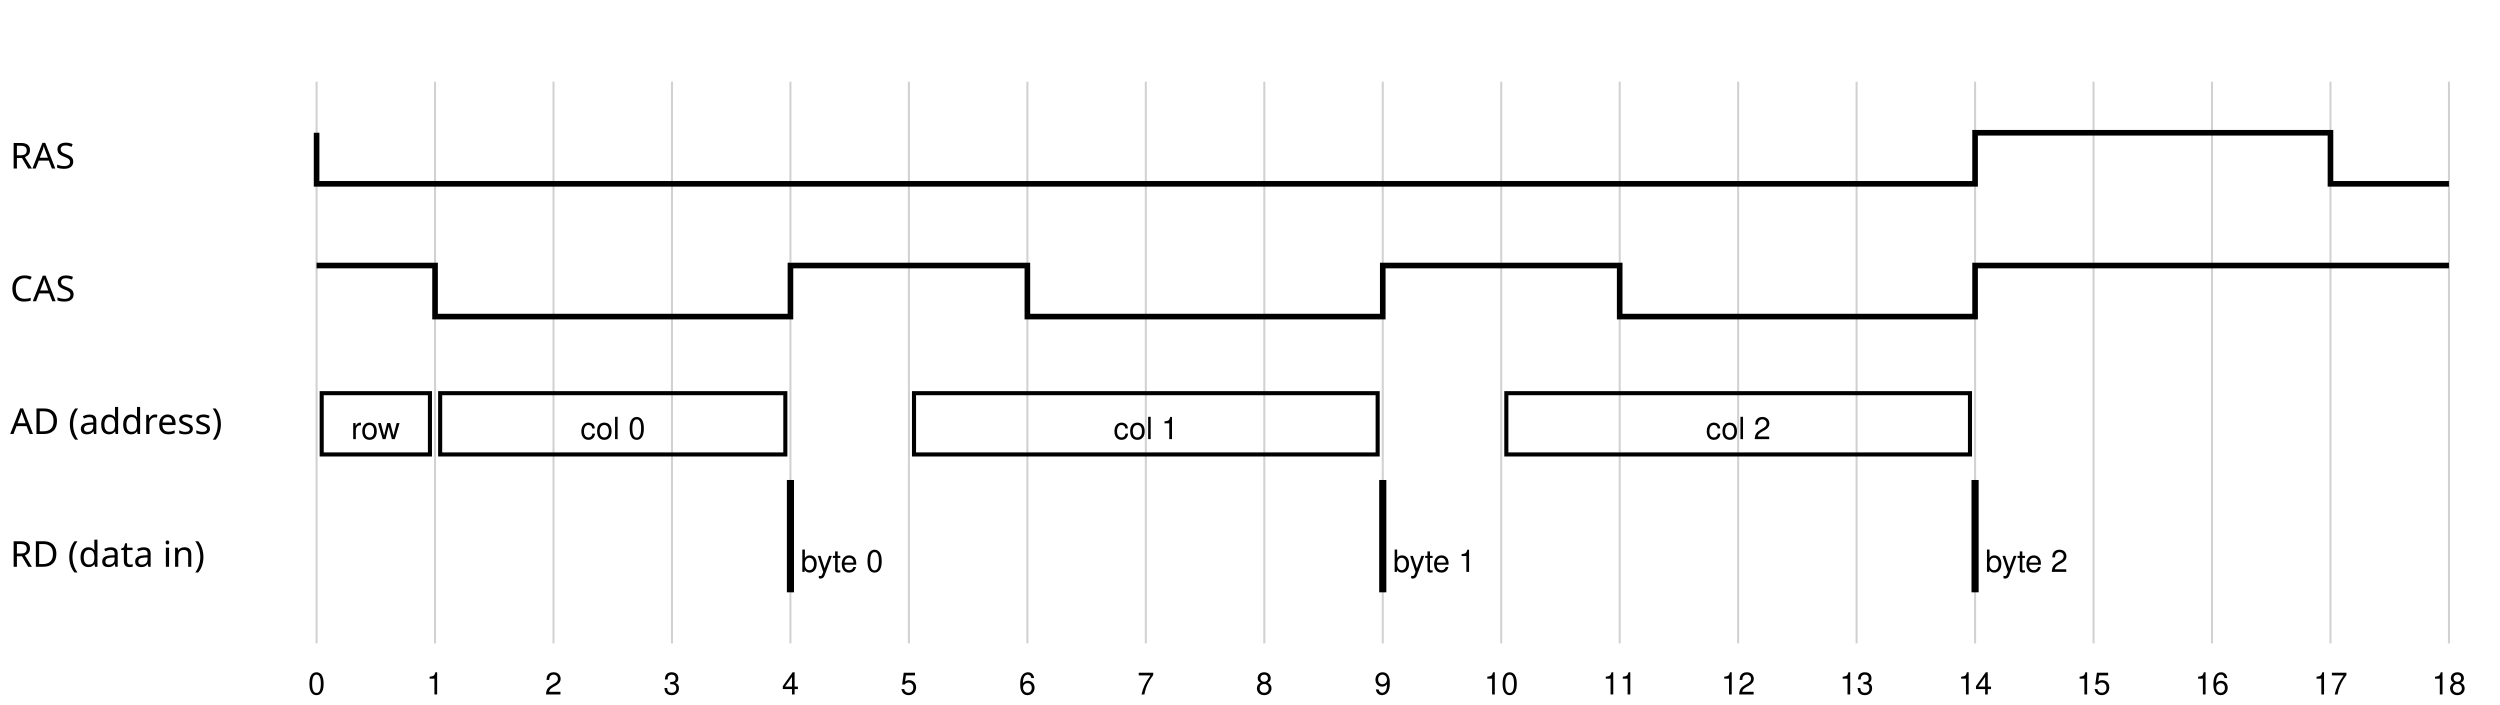
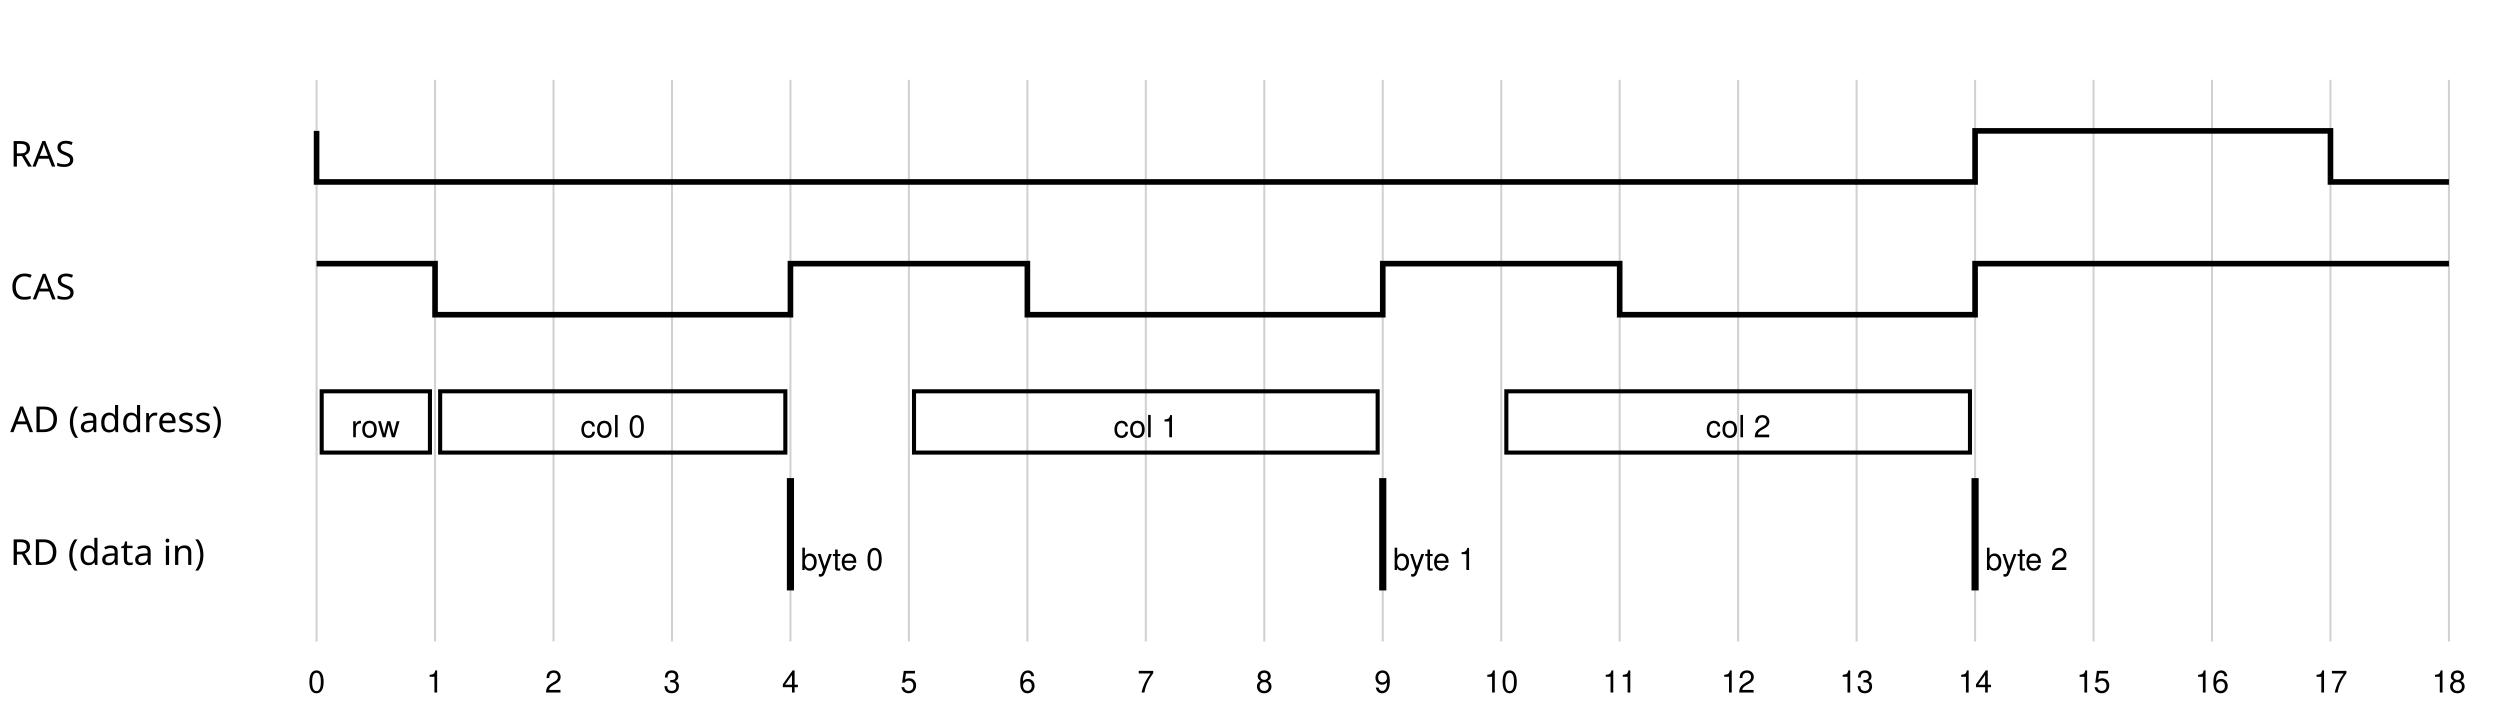
- <svg xmlns="http://www.w3.org/2000/svg" width="489.6" height="138" preserveAspectRatio="xMinYMin meet" viewBox="0 0 489 138" version="1.0" fill-rule="evenodd">
+ <svg xmlns="http://www.w3.org/2000/svg" width="900.0" height="253.676" preserveAspectRatio="xMinYMin meet" viewBox="0 0 900 253" version="1.0" fill-rule="evenodd">
  <clipPath id="clip">
-     <rect x="0" y="0" width="489.6" height="138" />
+     <rect x="0" y="0" width="900.0" height="253.676" />
  </clipPath>
-   <g id="group" transform="scale(1,-1) translate(0,-138)" style="clip-path: url(#clip)">
-     <g transform="">
+   <g id="group" transform="scale(1,-1) translate(0,-253)" style="clip-path: url(#clip)">
+     <g transform=" matrix(1.838235,0,0,1.838235,0,0)">
      <rect x="-6" y="-6" width="501.6" height="150" style="stroke: none; stroke-linecap: butt; stroke-width: 1; fill: rgb(100%,100%,100%); fill-rule: evenodd;" />
      <path d="M 62,12 L 62,122 Z" style="stroke: rgb(82%,82%,82%); stroke-linecap: butt; stroke-width: 0.4;" />
      <text x="60.332" y="2" style="font-family: Helvetica; font-size: 6px;fill: rgb(0%,0%,0%); stroke:none;" transform="translate(0,4) scale(1,-1)">0</text>
      <path d="M 85.2,12 L 85.2,122 Z" style="stroke: rgb(82%,82%,82%); stroke-linecap: butt; stroke-width: 0.4;" />
      <text x="83.532" y="2" style="font-family: Helvetica; font-size: 6px;fill: rgb(0%,0%,0%); stroke:none;" transform="translate(0,4) scale(1,-1)">1</text>
      <path d="M 108.4,12 L 108.4,122 Z" style="stroke: rgb(82%,82%,82%); stroke-linecap: butt; stroke-width: 0.4;" />
      <text x="106.732" y="2" style="font-family: Helvetica; font-size: 6px;fill: rgb(0%,0%,0%); stroke:none;" transform="translate(0,4) scale(1,-1)">2</text>
      <path d="M 131.6,12 L 131.6,122 Z" style="stroke: rgb(82%,82%,82%); stroke-linecap: butt; stroke-width: 0.4;" />
      <text x="129.932" y="2" style="font-family: Helvetica; font-size: 6px;fill: rgb(0%,0%,0%); stroke:none;" transform="translate(0,4) scale(1,-1)">3</text>
      <path d="M 154.8,12 L 154.8,122 Z" style="stroke: rgb(82%,82%,82%); stroke-linecap: butt; stroke-width: 0.4;" />
      <text x="153.132" y="2" style="font-family: Helvetica; font-size: 6px;fill: rgb(0%,0%,0%); stroke:none;" transform="translate(0,4) scale(1,-1)">4</text>
      <path d="M 178,12 L 178,122 Z" style="stroke: rgb(82%,82%,82%); stroke-linecap: butt; stroke-width: 0.4;" />
      <text x="176.332" y="2" style="font-family: Helvetica; font-size: 6px;fill: rgb(0%,0%,0%); stroke:none;" transform="translate(0,4) scale(1,-1)">5</text>
      <path d="M 201.2,12 L 201.2,122 Z" style="stroke: rgb(82%,82%,82%); stroke-linecap: butt; stroke-width: 0.4;" />
      <text x="199.532" y="2" style="font-family: Helvetica; font-size: 6px;fill: rgb(0%,0%,0%); stroke:none;" transform="translate(0,4) scale(1,-1)">6</text>
      <path d="M 224.4,12 L 224.4,122 Z" style="stroke: rgb(82%,82%,82%); stroke-linecap: butt; stroke-width: 0.4;" />
      <text x="222.732" y="2" style="font-family: Helvetica; font-size: 6px;fill: rgb(0%,0%,0%); stroke:none;" transform="translate(0,4) scale(1,-1)">7</text>
      <path d="M 247.6,12 L 247.6,122 Z" style="stroke: rgb(82%,82%,82%); stroke-linecap: butt; stroke-width: 0.4;" />
      <text x="245.932" y="2" style="font-family: Helvetica; font-size: 6px;fill: rgb(0%,0%,0%); stroke:none;" transform="translate(0,4) scale(1,-1)">8</text>
      <path d="M 270.8,12 L 270.8,122 Z" style="stroke: rgb(82%,82%,82%); stroke-linecap: butt; stroke-width: 0.4;" />
      <text x="269.132" y="2" style="font-family: Helvetica; font-size: 6px;fill: rgb(0%,0%,0%); stroke:none;" transform="translate(0,4) scale(1,-1)">9</text>
      <path d="M 294,12 L 294,122 Z" style="stroke: rgb(82%,82%,82%); stroke-linecap: butt; stroke-width: 0.4;" />
      <text x="290.664" y="2" style="font-family: Helvetica; font-size: 6px;fill: rgb(0%,0%,0%); stroke:none;" transform="translate(0,4) scale(1,-1)">10</text>
      <path d="M 317.2,12 L 317.2,122 Z" style="stroke: rgb(82%,82%,82%); stroke-linecap: butt; stroke-width: 0.4;" />
      <text x="313.864" y="2" style="font-family: Helvetica; font-size: 6px;fill: rgb(0%,0%,0%); stroke:none;" transform="translate(0,4) scale(1,-1)">11</text>
      <path d="M 340.4,12 L 340.4,122 Z" style="stroke: rgb(82%,82%,82%); stroke-linecap: butt; stroke-width: 0.4;" />
      <text x="337.064" y="2" style="font-family: Helvetica; font-size: 6px;fill: rgb(0%,0%,0%); stroke:none;" transform="translate(0,4) scale(1,-1)">12</text>
      <path d="M 363.6,12 L 363.6,122 Z" style="stroke: rgb(82%,82%,82%); stroke-linecap: butt; stroke-width: 0.4;" />
      <text x="360.264" y="2" style="font-family: Helvetica; font-size: 6px;fill: rgb(0%,0%,0%); stroke:none;" transform="translate(0,4) scale(1,-1)">13</text>
      <path d="M 386.8,12 L 386.8,122 Z" style="stroke: rgb(82%,82%,82%); stroke-linecap: butt; stroke-width: 0.4;" />
      <text x="383.464" y="2" style="font-family: Helvetica; font-size: 6px;fill: rgb(0%,0%,0%); stroke:none;" transform="translate(0,4) scale(1,-1)">14</text>
      <path d="M 410,12 L 410,122 Z" style="stroke: rgb(82%,82%,82%); stroke-linecap: butt; stroke-width: 0.4;" />
      <text x="406.664" y="2" style="font-family: Helvetica; font-size: 6px;fill: rgb(0%,0%,0%); stroke:none;" transform="translate(0,4) scale(1,-1)">15</text>
      <path d="M 433.2,12 L 433.2,122 Z" style="stroke: rgb(82%,82%,82%); stroke-linecap: butt; stroke-width: 0.4;" />
      <text x="429.864" y="2" style="font-family: Helvetica; font-size: 6px;fill: rgb(0%,0%,0%); stroke:none;" transform="translate(0,4) scale(1,-1)">16</text>
      <path d="M 456.4,12 L 456.4,122 Z" style="stroke: rgb(82%,82%,82%); stroke-linecap: butt; stroke-width: 0.4;" />
      <text x="453.064" y="2" style="font-family: Helvetica; font-size: 6px;fill: rgb(0%,0%,0%); stroke:none;" transform="translate(0,4) scale(1,-1)">17</text>
      <path d="M 479.6,12 L 479.6,122 Z" style="stroke: rgb(82%,82%,82%); stroke-linecap: butt; stroke-width: 0.4;" />
      <text x="476.264" y="2" style="font-family: Helvetica; font-size: 6px;fill: rgb(0%,0%,0%); stroke:none;" transform="translate(0,4) scale(1,-1)">18</text>
      <text x="2" y="105" style="font-family: Helvetica-Bold; font-size: 7px;fill: rgb(0%,0%,0%); stroke:none;" transform="translate(0,210) scale(1,-1)">RAS</text>
      <text x="2" y="79" style="font-family: Helvetica-Bold; font-size: 7px;fill: rgb(0%,0%,0%); stroke:none;" transform="translate(0,158) scale(1,-1)">CAS</text>
      <text x="2" y="53" style="font-family: Helvetica-Bold; font-size: 7px;fill: rgb(0%,0%,0%); stroke:none;" transform="translate(0,106) scale(1,-1)">AD (address)</text>
      <text x="2" y="27" style="font-family: Helvetica-Bold; font-size: 7px;fill: rgb(0%,0%,0%); stroke:none;" transform="translate(0,54) scale(1,-1)">RD (data in)</text>
      <polyline points="62 112, 62 102, 386.8 102, 386.8 112, 456.4 112, 456.4 102, 479.6 102" style="stroke: rgb(0%,0%,0%); stroke-linecap: butt; stroke-width: 1.1; fill: None; fill-rule: evenodd;" />
      <polyline points="62 86, 85.2 86, 85.2 76, 154.8 76, 154.8 86, 201.2 86, 201.2 76, 270.8 76, 270.8 86, 317.2 86, 317.2 76, 386.8 76, 386.8 86, 479.6 86" style="stroke: rgb(0%,0%,0%); stroke-linecap: butt; stroke-width: 1.1; fill: None; fill-rule: evenodd;" />
      <rect x="63.0" y="49" width="21.2" height="12" style="stroke: rgb(0%,0%,0%); stroke-linecap: butt; stroke-width: 0.8; fill: none; fill-rule: evenodd;" />
      <text x="68.767" y="52" style="font-family: Helvetica; font-size: 6px;fill: rgb(0%,0%,0%); stroke:none;" transform="translate(0,104) scale(1,-1)">row</text>
      <rect x="86.2" y="49" width="67.6" height="12" style="stroke: rgb(0%,0%,0%); stroke-linecap: butt; stroke-width: 0.8; fill: none; fill-rule: evenodd;" />
      <text x="113.664" y="52" style="font-family: Helvetica; font-size: 6px;fill: rgb(0%,0%,0%); stroke:none;" transform="translate(0,104) scale(1,-1)">col 0</text>
      <rect x="179.0" y="49" width="90.8" height="12" style="stroke: rgb(0%,0%,0%); stroke-linecap: butt; stroke-width: 0.8; fill: none; fill-rule: evenodd;" />
      <text x="218.064" y="52" style="font-family: Helvetica; font-size: 6px;fill: rgb(0%,0%,0%); stroke:none;" transform="translate(0,104) scale(1,-1)">col 1</text>
      <rect x="295.0" y="49" width="90.8" height="12" style="stroke: rgb(0%,0%,0%); stroke-linecap: butt; stroke-width: 0.8; fill: none; fill-rule: evenodd;" />
      <text x="334.064" y="52" style="font-family: Helvetica; font-size: 6px;fill: rgb(0%,0%,0%); stroke:none;" transform="translate(0,104) scale(1,-1)">col 2</text>
      <path d="M 154.8,22 L 154.8,44 Z" style="stroke: rgb(0%,0%,0%); stroke-linecap: butt; stroke-width: 1.4;" />
      <text x="156.8" y="26" style="font-family: Helvetica; font-size: 6px;fill: rgb(0%,0%,0%); stroke:none;" transform="translate(0,52) scale(1,-1)">byte 0</text>
      <path d="M 270.8,22 L 270.8,44 Z" style="stroke: rgb(0%,0%,0%); stroke-linecap: butt; stroke-width: 1.4;" />
      <text x="272.8" y="26" style="font-family: Helvetica; font-size: 6px;fill: rgb(0%,0%,0%); stroke:none;" transform="translate(0,52) scale(1,-1)">byte 1</text>
      <path d="M 386.8,22 L 386.8,44 Z" style="stroke: rgb(0%,0%,0%); stroke-linecap: butt; stroke-width: 1.4;" />
      <text x="388.8" y="26" style="font-family: Helvetica; font-size: 6px;fill: rgb(0%,0%,0%); stroke:none;" transform="translate(0,52) scale(1,-1)">byte 2</text>
    </g>
  </g>
</svg>
